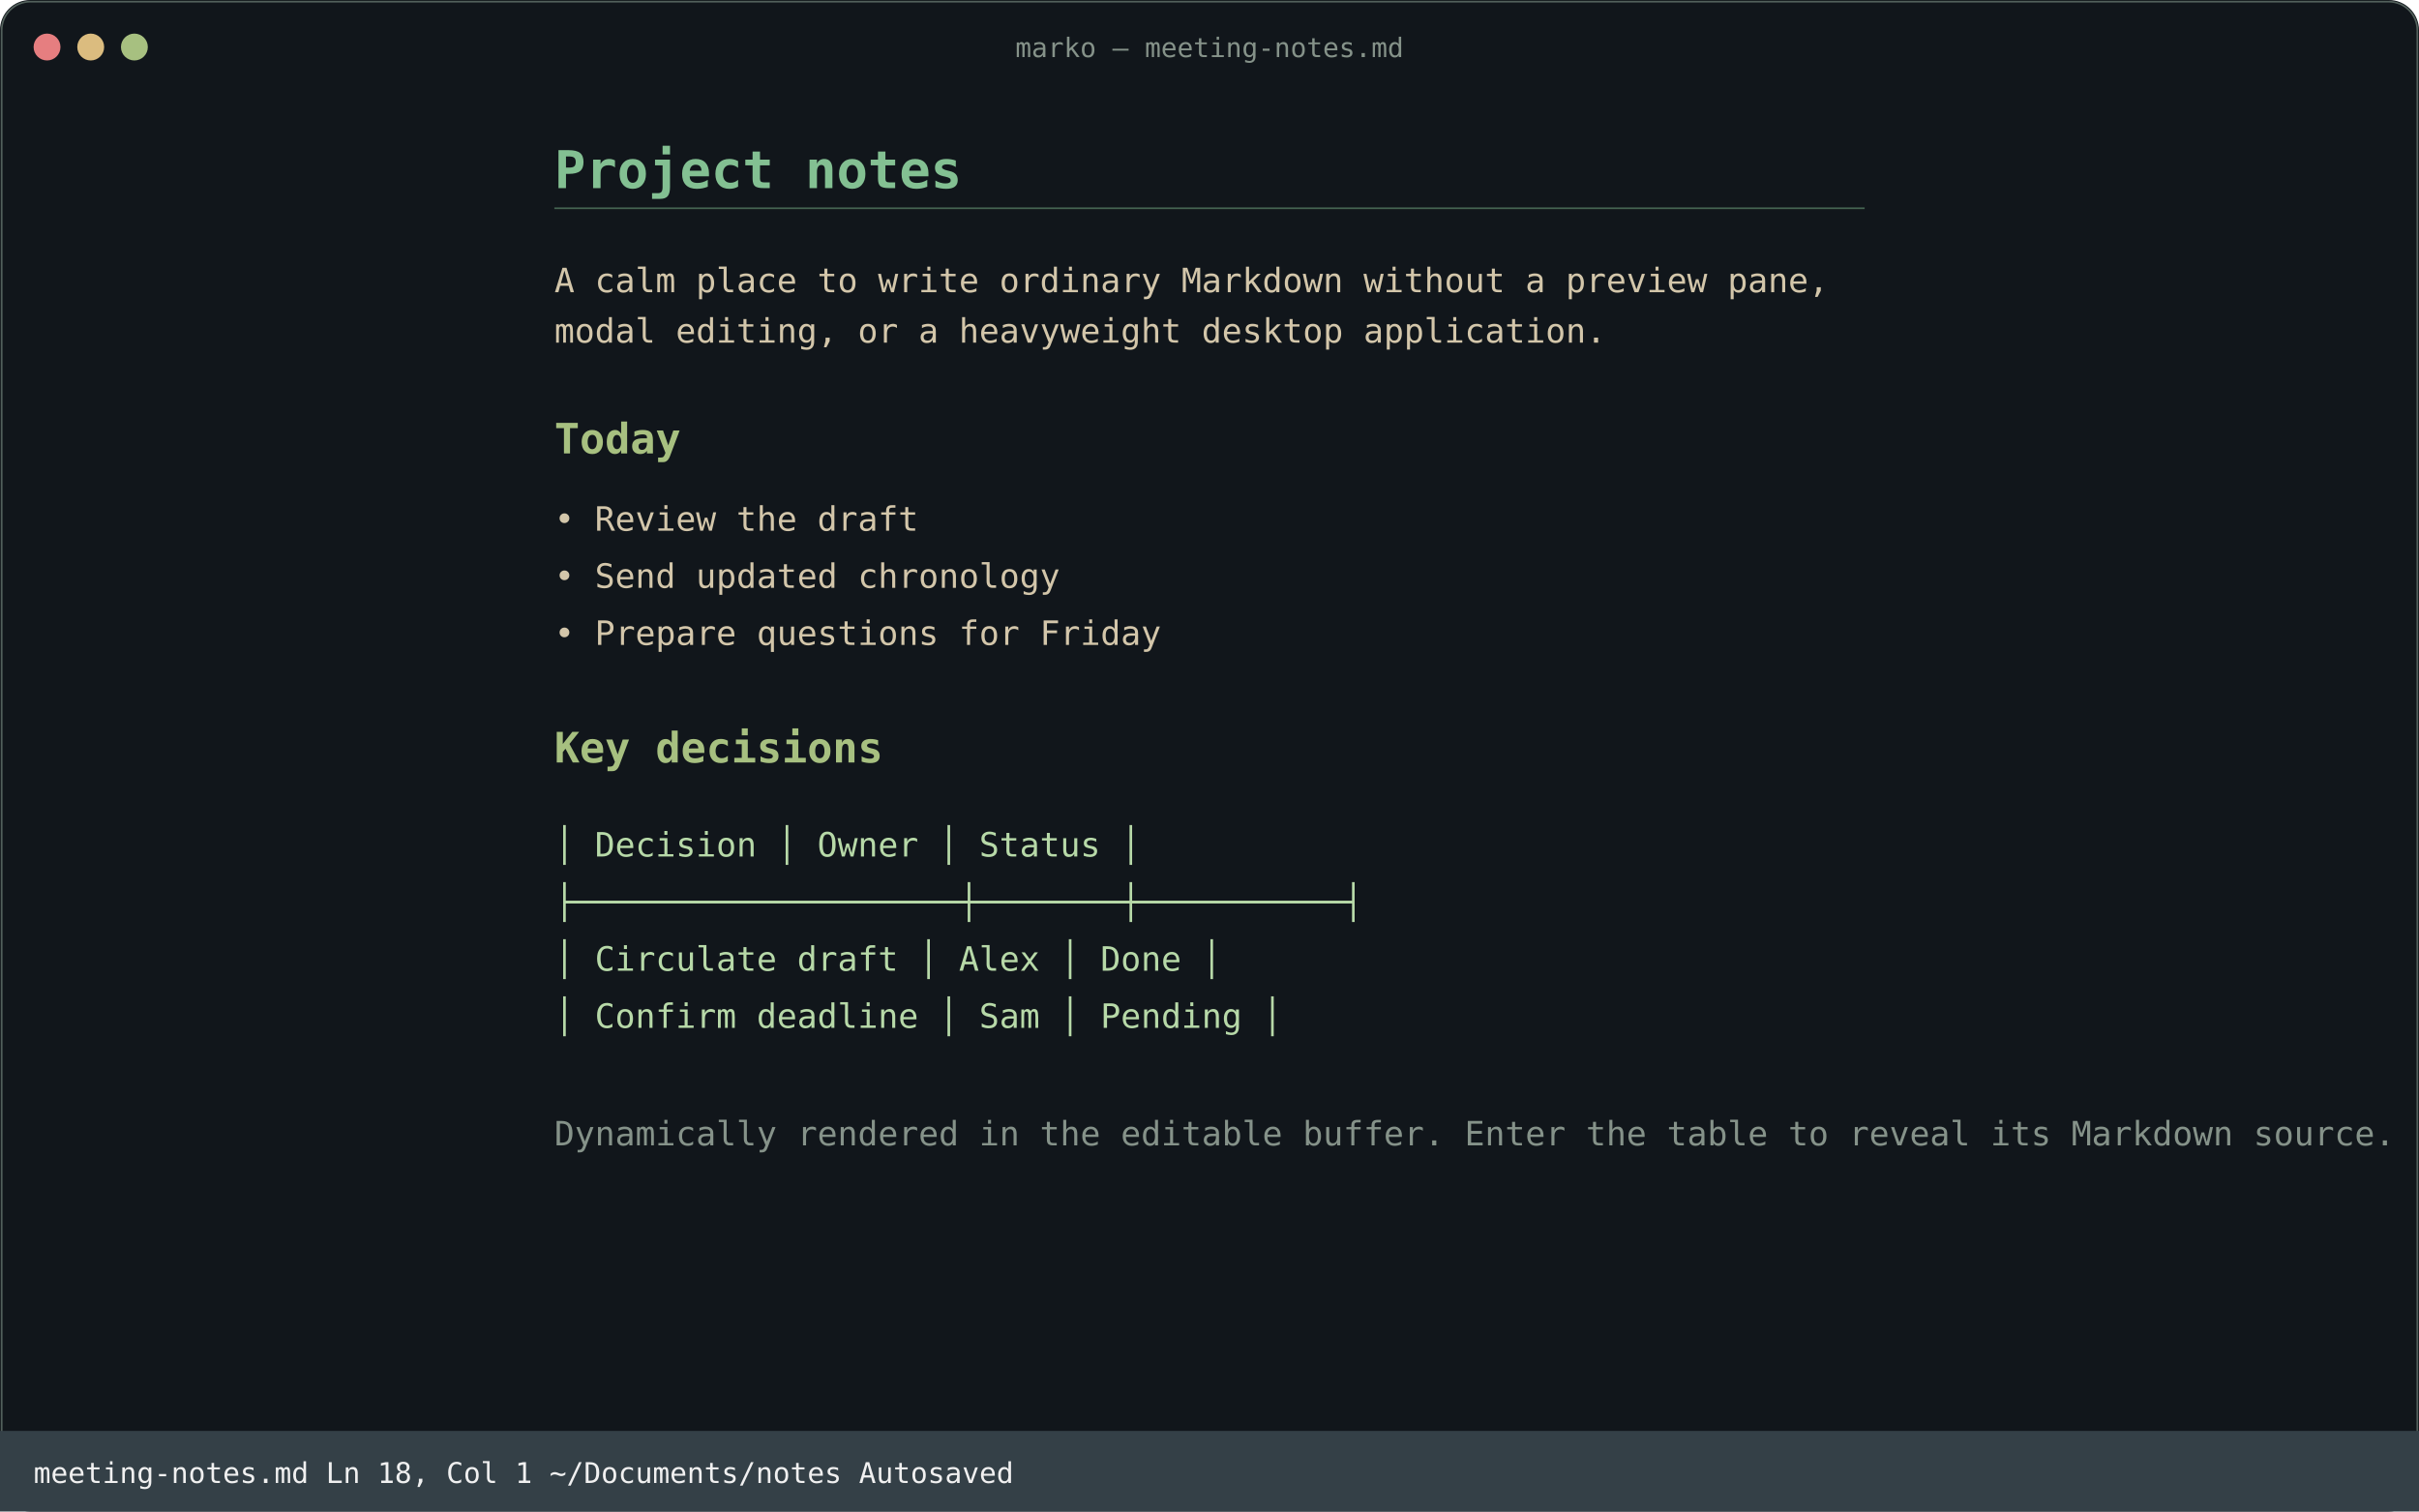
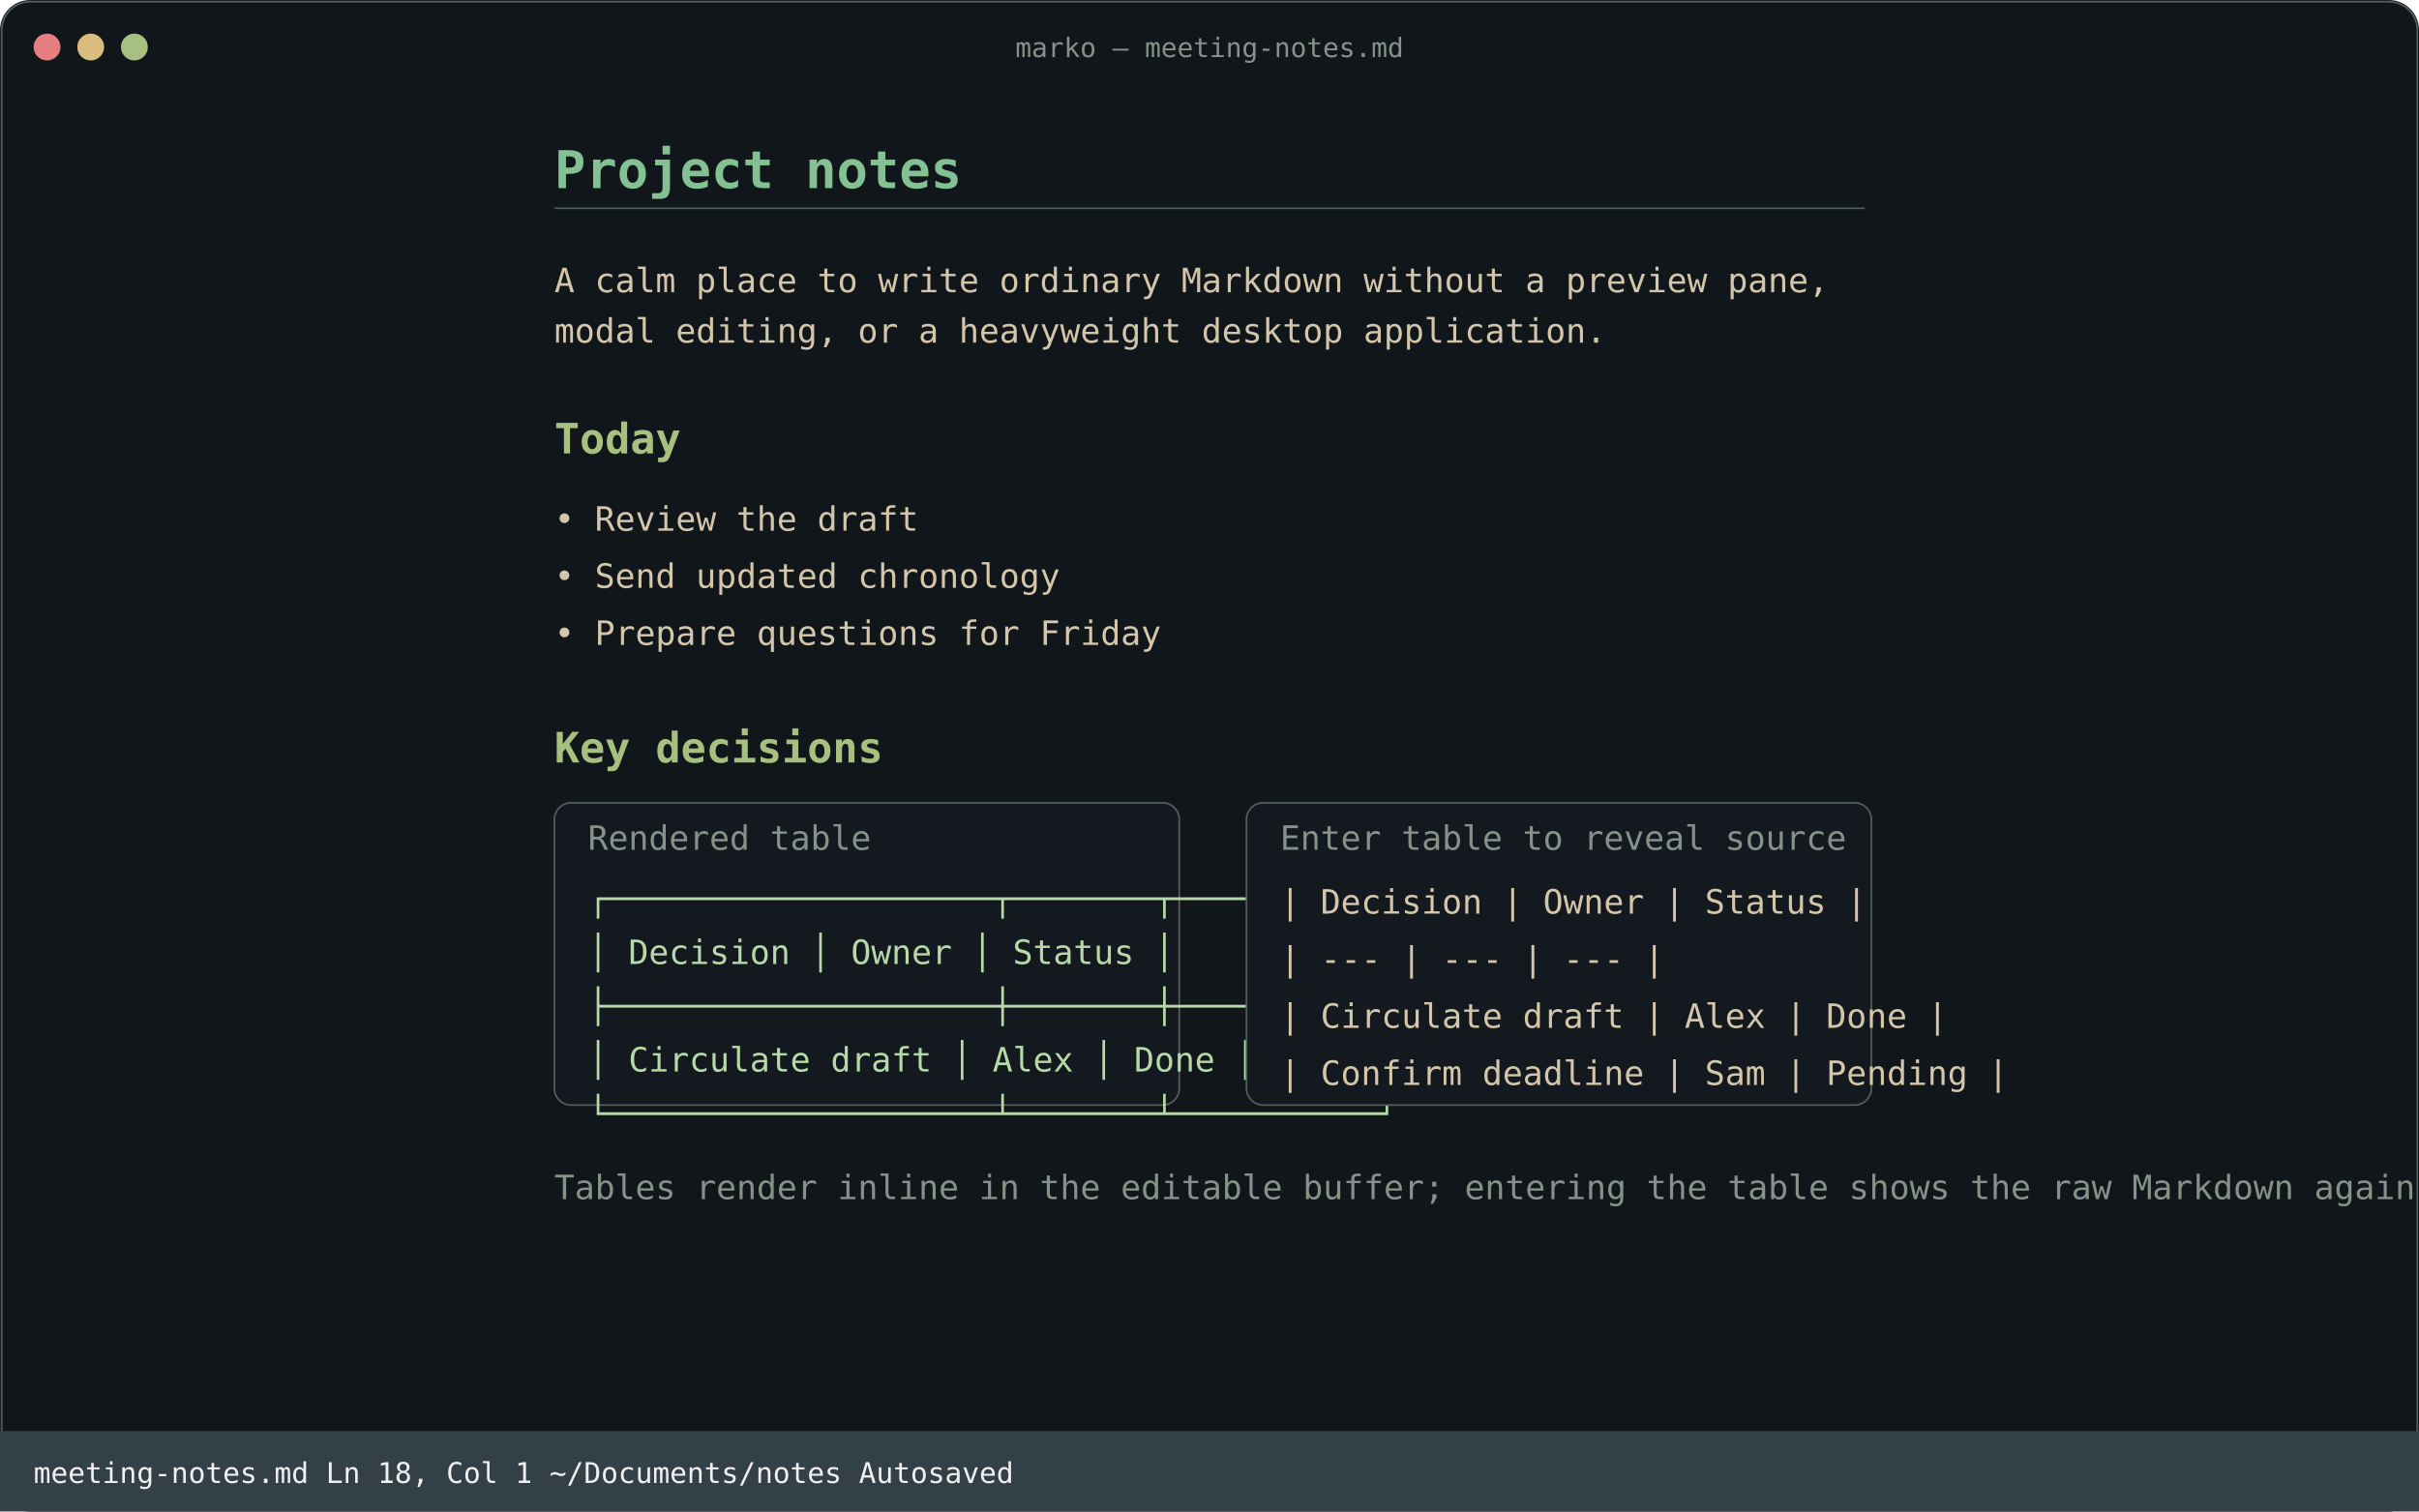
<svg xmlns="http://www.w3.org/2000/svg" width="1440" height="900" viewBox="0 0 1440 900">
  <rect width="1440" height="900" rx="18" fill="#11161b" />
  <rect x="1" y="1" width="1438" height="898" rx="17" fill="none" stroke="#52605b" />
  <circle cx="28" cy="28" r="8" fill="#e67e80" />
  <circle cx="54" cy="28" r="8" fill="#dbbc7f" />
  <circle cx="80" cy="28" r="8" fill="#a7c080" />
  <text x="720" y="34" text-anchor="middle" font-family="ui-monospace, monospace" font-size="16" fill="#859289">marko — meeting-notes.md</text>
  <g font-family="ui-monospace, monospace" font-size="20">
    <text x="330" y="112" font-size="31" font-weight="700" fill="#83c092">Project notes</text>
    <line x1="330" y1="124" x2="1110" y2="124" stroke="#83c092" opacity=".45" />
    <text x="330" y="174" fill="#d3c6aa">A calm place to write ordinary Markdown without a preview pane,</text>
    <text x="330" y="204" fill="#d3c6aa">modal editing, or a heavyweight desktop application.</text>
    <text x="330" y="270" font-size="25" font-weight="700" fill="#a7c080">Today</text>
    <text x="330" y="316" fill="#d3c6aa">• Review the draft</text>
    <text x="330" y="350" fill="#d3c6aa">• Send updated chronology</text>
    <text x="330" y="384" fill="#d3c6aa">• Prepare questions for Friday</text>
    <text x="330" y="454" font-size="25" font-weight="700" fill="#a7c080">Key decisions</text>
+     <rect x="330" y="478" width="372" height="180" rx="10" fill="#13191f" stroke="#52605b" />
+     <text x="350" y="506" fill="#859289">Rendered table</text>
    <g fill="#b7d9a8">
-       <text x="330" y="510">│ Decision          │ Owner │ Status   │</text>
-       <text x="330" y="544">├───────────────────┼───────┼──────────┤</text>
-       <text x="330" y="578">│ Circulate draft   │ Alex  │ Done     │</text>
-       <text x="330" y="612">│ Confirm deadline  │ Sam   │ Pending  │</text>
+       <text x="350" y="542">┌───────────────────┬───────┬──────────┐</text>
+       <text x="350" y="574">│ Decision          │ Owner │ Status   │</text>
+       <text x="350" y="606">├───────────────────┼───────┼──────────┤</text>
+       <text x="350" y="638">│ Circulate draft   │ Alex  │ Done     │</text>
+       <text x="350" y="670">└───────────────────┴───────┴──────────┘</text>
    </g>
-     <text x="330" y="682" fill="#859289">Dynamically rendered in the editable buffer. Enter the table to reveal its Markdown source.</text>
+     <rect x="742" y="478" width="372" height="180" rx="10" fill="#13191f" stroke="#52605b" />
+     <text x="762" y="506" fill="#859289">Enter table to reveal source</text>
+     <g fill="#d3c6aa">
+       <text x="762" y="544">| Decision | Owner | Status |</text>
+       <text x="762" y="578">| --- | --- | --- |</text>
+       <text x="762" y="612">| Circulate draft | Alex | Done |</text>
+       <text x="762" y="646">| Confirm deadline | Sam | Pending |</text>
+     </g>
+     <text x="330" y="714" fill="#859289">Tables render inline in the editable buffer; entering the table shows the raw Markdown again.</text>
  </g>
  <rect x="0" y="852" width="1440" height="48" rx="0" fill="#344047" />
  <text x="20" y="883" font-family="ui-monospace, monospace" font-size="17" fill="#f0f0f0">meeting-notes.md   Ln 18, Col 1   ~/Documents/notes   Autosaved</text>
</svg>
